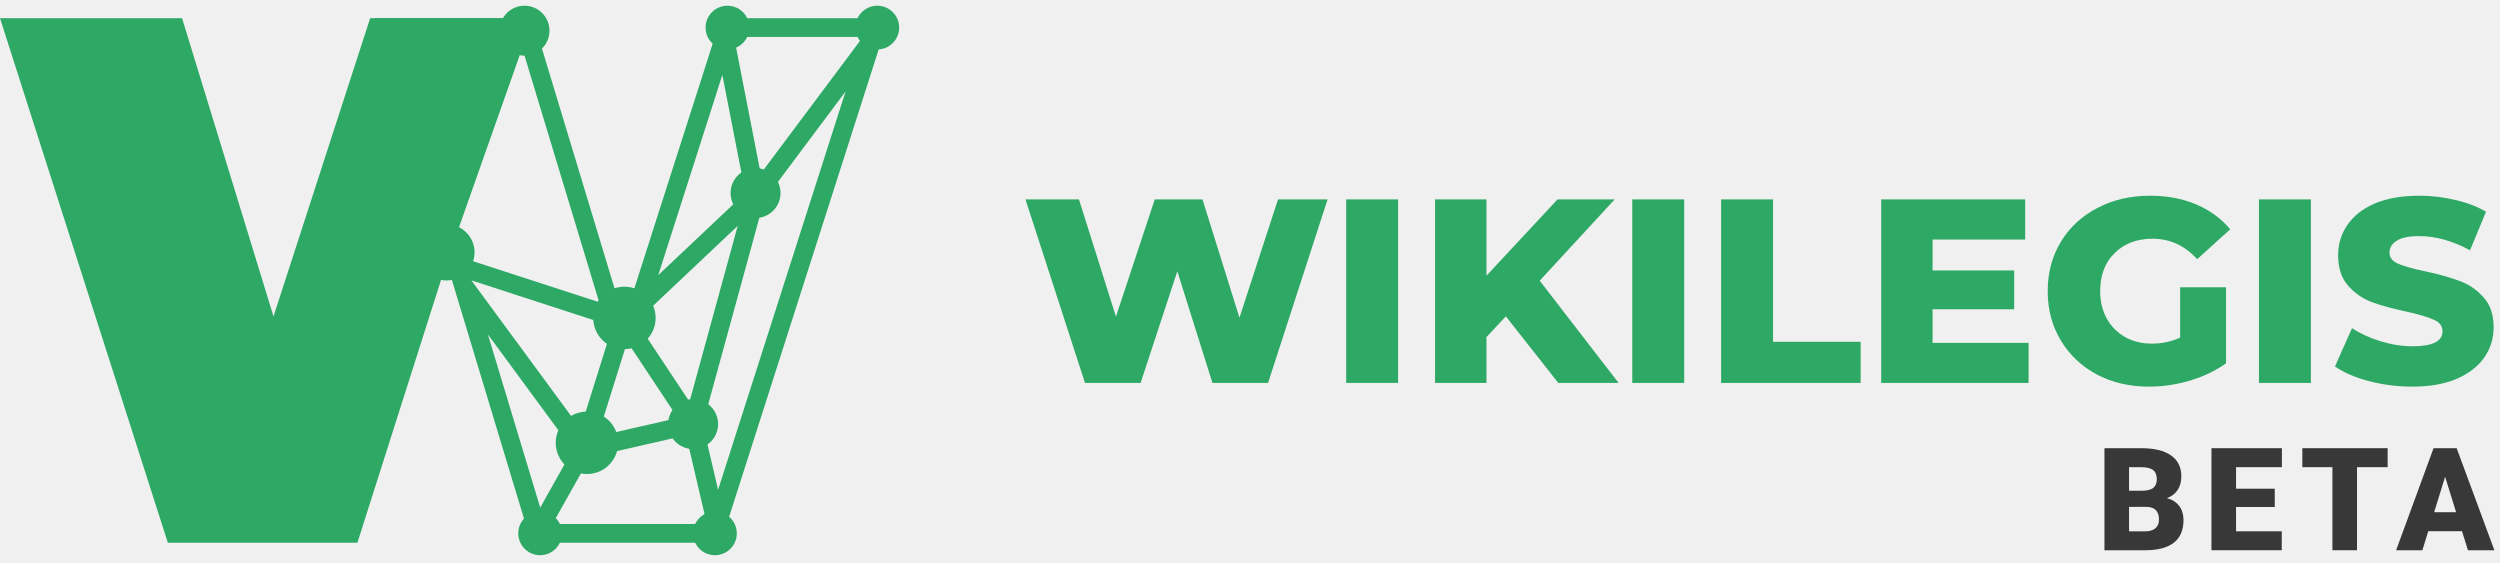
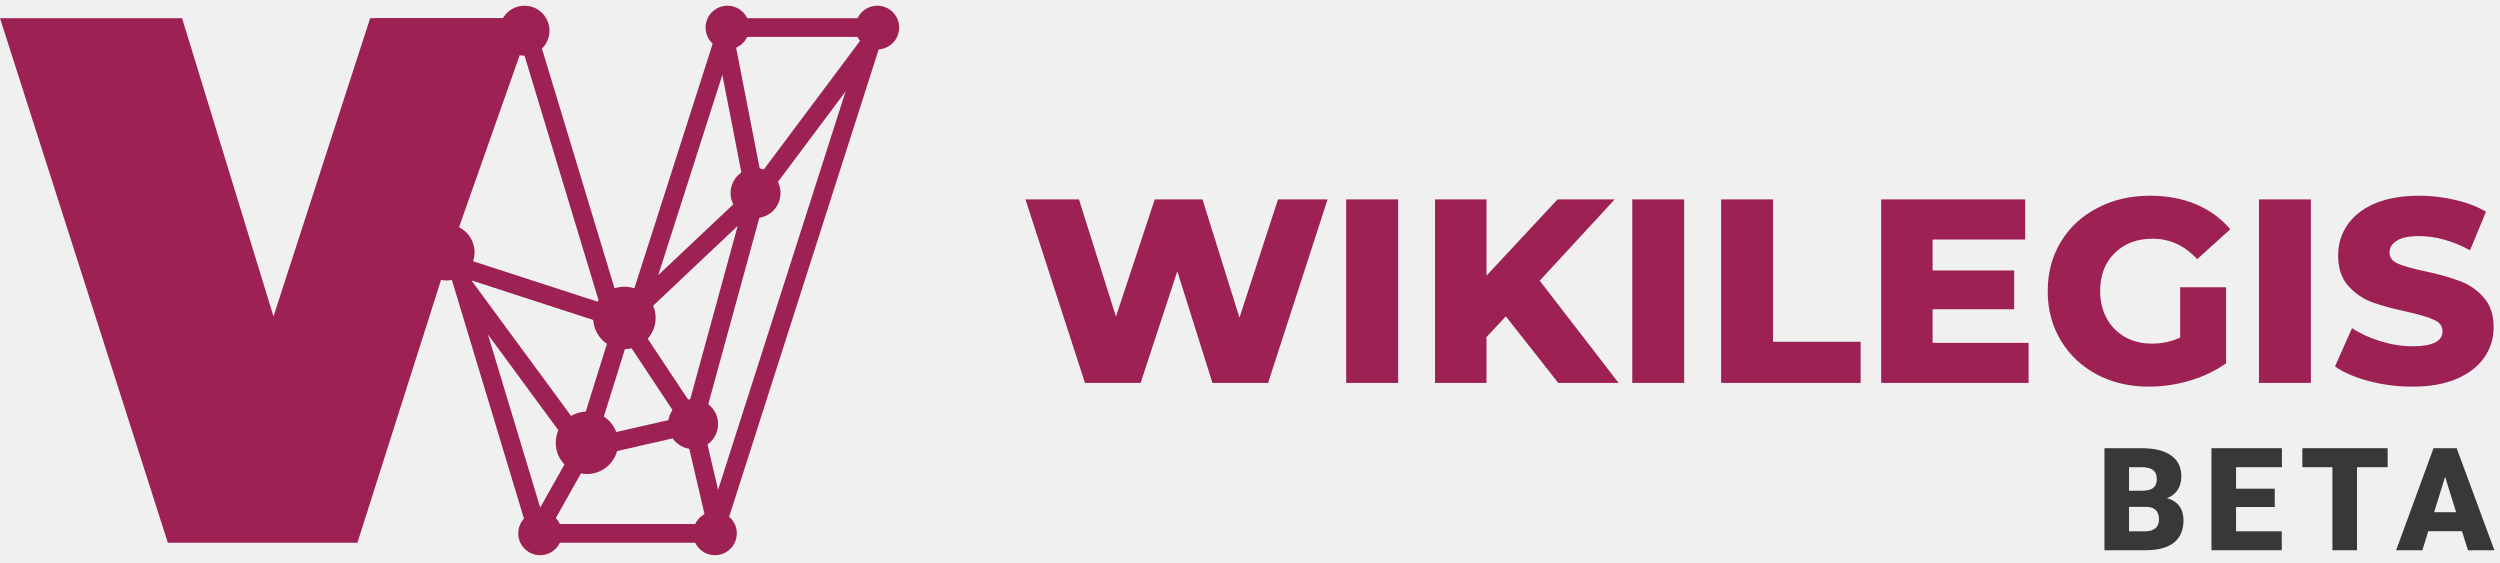
<svg xmlns="http://www.w3.org/2000/svg" width="209" height="47" viewBox="0 0 209 47" fill="none">
  <mask id="path-1-inside-1" fill="white">
    <path d="M74.293 1.522L60.262 45.371H44.413L37.335 21.943L31.321 2.044V1.522H44.539L52.181 26.766L60.262 1.522H74.293Z" />
  </mask>
-   <path d="M37.335 21.943L37.577 21.198C37.253 21.093 36.899 21.209 36.7 21.485C36.501 21.76 36.503 22.133 36.704 22.407L37.335 21.943ZM45.096 45.754L49.491 37.924L48.126 37.157L43.73 44.988L45.096 45.754ZM63.791 16.868L74.92 1.991L73.666 1.053L62.537 15.93L63.791 16.868ZM59.493 1.672L62.395 16.549L63.932 16.249L61.03 1.372L59.493 1.672ZM52.423 26.022L37.577 21.198L37.093 22.688L51.939 27.511L52.423 26.022ZM49.439 37.077L37.966 21.479L36.704 22.407L48.178 38.005L49.439 37.077ZM62.627 15.83L51.643 26.197L52.718 27.336L63.701 16.969L62.627 15.83ZM49.556 37.775L52.928 27L51.434 26.532L48.061 37.307L49.556 37.775ZM48.983 38.304L58.118 36.216L57.769 34.689L48.634 36.777L48.983 38.304ZM58.699 35.66L63.919 16.606L62.409 16.192L57.189 35.246L58.699 35.66ZM61.024 45.193L58.706 35.275L57.181 35.631L59.499 45.549L61.024 45.193ZM58.596 35.02L52.833 26.334L51.528 27.199L57.291 35.886L58.596 35.02ZM74.293 1.522L75.785 1.999C75.937 1.523 75.853 1.003 75.558 0.599C75.263 0.195 74.793 -0.044 74.293 -0.044V1.522ZM60.262 45.371V46.937C60.943 46.937 61.545 46.497 61.753 45.848L60.262 45.371ZM44.413 45.371L42.914 45.824C43.114 46.485 43.723 46.937 44.413 46.937V45.371ZM37.335 21.943L38.834 21.49L38.834 21.49L37.335 21.943ZM44.539 1.522L46.038 1.068C45.837 0.408 45.229 -0.044 44.539 -0.044V1.522ZM52.181 26.766L50.682 27.22C50.881 27.876 51.483 28.327 52.168 28.332C52.854 28.338 53.463 27.897 53.672 27.244L52.181 26.766ZM60.262 1.522V-0.044C59.581 -0.044 58.978 0.396 58.77 1.045L60.262 1.522ZM31.321 2.044H29.755C29.755 2.197 29.778 2.35 29.822 2.497L31.321 2.044ZM31.321 1.522V-0.044C30.456 -0.044 29.755 0.657 29.755 1.522L31.321 1.522ZM72.802 1.045L58.77 44.894L61.753 45.848L75.785 1.999L72.802 1.045ZM60.262 43.805H44.413V46.937H60.262V43.805ZM45.912 44.918L38.834 21.49L35.836 22.396L42.914 45.824L45.912 44.918ZM43.04 1.976L50.682 27.22L53.68 26.313L46.038 1.068L43.04 1.976ZM53.672 27.244L61.753 1.999L58.77 1.045L50.689 26.289L53.672 27.244ZM60.262 3.088H74.293V-0.044H60.262V3.088ZM32.887 2.044V1.522H29.755V2.044H32.887ZM31.321 3.088H44.539V-0.044H31.321V3.088ZM38.834 21.49L32.82 1.591L29.822 2.497L35.836 22.396L38.834 21.49Z" fill="#2DA965" mask="url(#path-1-inside-1)" />
-   <path d="M36.596 21.683L36.592 21.694L36.588 21.706L29.307 44.588H14.603L1.073 2.305H14.643L22.115 26.683L22.843 29.057L23.609 26.695L31.514 2.305H43.431L36.596 21.683Z" fill="#2DA965" stroke="#2DA965" stroke-width="1.566" />
-   <circle cx="52.201" cy="26.579" r="2.349" transform="rotate(-180 52.201 26.5787)" fill="#2DA965" stroke="#2DA965" stroke-width="0.522" />
-   <circle cx="63.163" cy="16.138" r="1.827" transform="rotate(-180 63.1635 16.1383)" fill="#2DA965" stroke="#2DA965" stroke-width="0.522" />
-   <circle cx="49.069" cy="37.019" r="2.349" transform="rotate(-180 49.0692 37.0189)" fill="#2DA965" stroke="#2DA965" stroke-width="0.522" />
-   <circle cx="57.944" cy="35.453" r="1.827" transform="rotate(-180 57.9437 35.4528)" fill="#2DA965" stroke="#2DA965" stroke-width="0.522" />
-   <circle cx="45.154" cy="44.588" r="1.566" transform="rotate(-180 45.154 44.588)" fill="#2DA965" stroke="#2DA965" stroke-width="0.522" />
-   <path d="M59.77 43.022C58.905 43.022 58.204 43.723 58.204 44.588C58.204 45.453 58.905 46.154 59.77 46.154C60.635 46.154 61.336 45.453 61.336 44.588C61.336 43.723 60.635 43.022 59.77 43.022Z" fill="#2DA965" stroke="#2DA965" stroke-width="0.522" />
-   <circle cx="73.343" cy="2.305" r="1.566" transform="rotate(-180 73.3434 2.30508)" fill="#2DA965" stroke="#2DA965" stroke-width="0.522" />
-   <circle cx="60.814" cy="2.305" r="1.566" transform="rotate(-180 60.8141 2.30508)" fill="#2DA965" stroke="#2DA965" stroke-width="0.522" />
-   <circle cx="43.849" cy="2.566" r="1.827" transform="rotate(-180 43.849 2.56605)" fill="#2DA965" stroke="#2DA965" stroke-width="0.522" />
-   <path d="M37.324 19.009C36.171 19.009 35.236 19.944 35.236 21.097C35.236 22.25 36.171 23.185 37.324 23.185C38.477 23.185 39.412 22.25 39.412 21.097C39.412 19.944 38.477 19.009 37.324 19.009Z" fill="#2DA965" stroke="#2DA965" stroke-width="0.522" />
-   <path d="M110.986 16.669L106.009 32.016H101.361L98.423 22.676L95.354 32.016H90.706L85.729 16.669H90.201L93.293 26.469L96.538 16.669H100.528L103.619 26.557L106.842 16.669H110.986ZM112.541 16.669H116.882V32.016H112.541V16.669ZM125.89 26.447L124.268 28.179V32.016H119.971V16.669H124.268V23.049L130.21 16.669H134.989L128.719 23.466L135.318 32.016H130.275L125.89 26.447ZM136.457 16.669H140.798V32.016H136.457V16.669ZM143.886 16.669H148.228V28.574H155.55V32.016H143.886V16.669ZM169.59 28.662V32.016H157.268V16.669H169.305V20.023H161.565V22.61H168.384V25.855H161.565V28.662H169.59ZM182.26 24.014H186.097V30.372C185.22 31 184.211 31.483 183.071 31.819C181.931 32.155 180.791 32.323 179.651 32.323C178.043 32.323 176.596 31.987 175.31 31.314C174.023 30.628 173.015 29.677 172.284 28.464C171.553 27.251 171.188 25.877 171.188 24.343C171.188 22.808 171.553 21.434 172.284 20.221C173.015 19.008 174.031 18.065 175.332 17.392C176.633 16.706 178.101 16.362 179.738 16.362C181.171 16.362 182.457 16.603 183.597 17.085C184.737 17.568 185.687 18.262 186.447 19.168L183.685 21.668C182.647 20.528 181.405 19.958 179.958 19.958C178.642 19.958 177.583 20.36 176.779 21.163C175.975 21.953 175.573 23.012 175.573 24.343C175.573 25.19 175.756 25.95 176.121 26.623C176.486 27.28 176.998 27.799 177.656 28.179C178.313 28.545 179.066 28.727 179.914 28.727C180.747 28.727 181.529 28.559 182.26 28.223V24.014ZM188.849 16.669H193.19V32.016H188.849V16.669ZM201.672 32.323C200.429 32.323 199.223 32.17 198.054 31.863C196.885 31.556 195.935 31.146 195.204 30.635L196.629 27.434C197.316 27.887 198.113 28.252 199.019 28.53C199.925 28.808 200.817 28.947 201.694 28.947C203.36 28.947 204.193 28.53 204.193 27.697C204.193 27.259 203.952 26.937 203.469 26.732C203.002 26.513 202.242 26.287 201.189 26.053C200.035 25.804 199.07 25.541 198.295 25.263C197.521 24.971 196.856 24.511 196.3 23.882C195.745 23.254 195.467 22.406 195.467 21.339C195.467 20.403 195.723 19.563 196.234 18.818C196.746 18.058 197.506 17.458 198.515 17.02C199.538 16.581 200.787 16.362 202.264 16.362C203.272 16.362 204.266 16.479 205.245 16.713C206.225 16.932 207.087 17.261 207.832 17.699L206.495 20.922C205.033 20.133 203.616 19.738 202.242 19.738C201.379 19.738 200.751 19.87 200.356 20.133C199.962 20.381 199.764 20.71 199.764 21.12C199.764 21.529 199.998 21.836 200.466 22.041C200.934 22.245 201.686 22.457 202.724 22.676C203.893 22.925 204.858 23.195 205.618 23.488C206.393 23.765 207.058 24.218 207.613 24.847C208.183 25.461 208.468 26.301 208.468 27.368C208.468 28.289 208.212 29.122 207.701 29.867C207.189 30.613 206.422 31.212 205.399 31.665C204.376 32.104 203.133 32.323 201.672 32.323Z" fill="#2DA965" />
+   <path d="M37.335 21.943L37.577 21.198C37.253 21.093 36.899 21.209 36.7 21.485C36.501 21.76 36.503 22.133 36.704 22.407L37.335 21.943ZM45.096 45.754L49.491 37.924L48.126 37.157L43.73 44.988L45.096 45.754ZM63.791 16.868L74.92 1.991L73.666 1.053L62.537 15.93L63.791 16.868ZM59.493 1.672L62.395 16.549L63.932 16.249L61.03 1.372L59.493 1.672ZM52.423 26.022L37.577 21.198L37.093 22.688L51.939 27.511L52.423 26.022ZM49.439 37.077L37.966 21.479L36.704 22.407L48.178 38.005L49.439 37.077ZM62.627 15.83L51.643 26.197L52.718 27.336L63.701 16.969L62.627 15.83ZM49.556 37.775L52.928 27L51.434 26.532L48.061 37.307L49.556 37.775ZM48.983 38.304L58.118 36.216L57.769 34.689L48.634 36.777L48.983 38.304ZM58.699 35.66L63.919 16.606L62.409 16.192L57.189 35.246L58.699 35.66ZM61.024 45.193L58.706 35.275L57.181 35.631L59.499 45.549L61.024 45.193ZM58.596 35.02L52.833 26.334L51.528 27.199L57.291 35.886L58.596 35.02ZM74.293 1.522L75.785 1.999C75.937 1.523 75.853 1.003 75.558 0.599C75.263 0.195 74.793 -0.044 74.293 -0.044V1.522ZM60.262 45.371V46.937C60.943 46.937 61.545 46.497 61.753 45.848L60.262 45.371ZM44.413 45.371L42.914 45.824C43.114 46.485 43.723 46.937 44.413 46.937V45.371ZM37.335 21.943L38.834 21.49L38.834 21.49L37.335 21.943ZM44.539 1.522L46.038 1.068C45.837 0.408 45.229 -0.044 44.539 -0.044V1.522ZM52.181 26.766L50.682 27.22C50.881 27.876 51.483 28.327 52.168 28.332C52.854 28.338 53.463 27.897 53.672 27.244L52.181 26.766ZM60.262 1.522V-0.044C59.581 -0.044 58.978 0.396 58.77 1.045L60.262 1.522ZM31.321 2.044H29.755C29.755 2.197 29.778 2.35 29.822 2.497L31.321 2.044ZM31.321 1.522V-0.044C30.456 -0.044 29.755 0.657 29.755 1.522L31.321 1.522ZM72.802 1.045L58.77 44.894L61.753 45.848L75.785 1.999L72.802 1.045ZM60.262 43.805H44.413V46.937H60.262V43.805ZM45.912 44.918L38.834 21.49L35.836 22.396L42.914 45.824L45.912 44.918ZM43.04 1.976L50.682 27.22L53.68 26.313L46.038 1.068L43.04 1.976ZM53.672 27.244L61.753 1.999L58.77 1.045L50.689 26.289L53.672 27.244ZM60.262 3.088H74.293V-0.044H60.262V3.088ZM32.887 2.044V1.522H29.755V2.044H32.887ZM31.321 3.088H44.539V-0.044H31.321V3.088ZM38.834 21.49L32.82 1.591L29.822 2.497L35.836 22.396L38.834 21.49Z" fill="#9d2153" mask="url(#path-1-inside-1)" />
+   <path d="M36.596 21.683L36.592 21.694L36.588 21.706L29.307 44.588H14.603L1.073 2.305H14.643L22.115 26.683L22.843 29.057L23.609 26.695L31.514 2.305H43.431L36.596 21.683Z" fill="#9d2153" stroke="#9d2153" stroke-width="1.566" />
+   <circle cx="52.201" cy="26.579" r="2.349" transform="rotate(-180 52.201 26.5787)" fill="#9d2153" stroke="#9d2153" stroke-width="0.522" />
+   <circle cx="63.163" cy="16.138" r="1.827" transform="rotate(-180 63.1635 16.1383)" fill="#9d2153" stroke="#9d2153" stroke-width="0.522" />
+   <circle cx="49.069" cy="37.019" r="2.349" transform="rotate(-180 49.0692 37.0189)" fill="#9d2153" stroke="#9d2153" stroke-width="0.522" />
+   <circle cx="57.944" cy="35.453" r="1.827" transform="rotate(-180 57.9437 35.4528)" fill="#9d2153" stroke="#9d2153" stroke-width="0.522" />
+   <circle cx="45.154" cy="44.588" r="1.566" transform="rotate(-180 45.154 44.588)" fill="#9d2153" stroke="#9d2153" stroke-width="0.522" />
+   <path d="M59.77 43.022C58.905 43.022 58.204 43.723 58.204 44.588C58.204 45.453 58.905 46.154 59.77 46.154C60.635 46.154 61.336 45.453 61.336 44.588C61.336 43.723 60.635 43.022 59.77 43.022Z" fill="#9d2153" stroke="#9d2153" stroke-width="0.522" />
+   <circle cx="73.343" cy="2.305" r="1.566" transform="rotate(-180 73.3434 2.30508)" fill="#9d2153" stroke="#9d2153" stroke-width="0.522" />
+   <circle cx="60.814" cy="2.305" r="1.566" transform="rotate(-180 60.8141 2.30508)" fill="#9d2153" stroke="#9d2153" stroke-width="0.522" />
+   <circle cx="43.849" cy="2.566" r="1.827" transform="rotate(-180 43.849 2.56605)" fill="#9d2153" stroke="#9d2153" stroke-width="0.522" />
+   <path d="M37.324 19.009C36.171 19.009 35.236 19.944 35.236 21.097C35.236 22.25 36.171 23.185 37.324 23.185C38.477 23.185 39.412 22.25 39.412 21.097C39.412 19.944 38.477 19.009 37.324 19.009Z" fill="#9d2153" stroke="#9d2153" stroke-width="0.522" />
+   <path d="M110.986 16.669L106.009 32.016H101.361L98.423 22.676L95.354 32.016H90.706L85.729 16.669H90.201L93.293 26.469L96.538 16.669H100.528L103.619 26.557L106.842 16.669H110.986ZM112.541 16.669H116.882V32.016H112.541V16.669ZM125.89 26.447L124.268 28.179V32.016H119.971V16.669H124.268V23.049L130.21 16.669H134.989L128.719 23.466L135.318 32.016H130.275L125.89 26.447ZM136.457 16.669H140.798V32.016H136.457V16.669ZM143.886 16.669H148.228V28.574H155.55V32.016H143.886V16.669ZM169.59 28.662V32.016H157.268V16.669H169.305V20.023H161.565V22.61H168.384V25.855H161.565V28.662H169.59ZM182.26 24.014H186.097V30.372C185.22 31 184.211 31.483 183.071 31.819C181.931 32.155 180.791 32.323 179.651 32.323C178.043 32.323 176.596 31.987 175.31 31.314C174.023 30.628 173.015 29.677 172.284 28.464C171.553 27.251 171.188 25.877 171.188 24.343C171.188 22.808 171.553 21.434 172.284 20.221C173.015 19.008 174.031 18.065 175.332 17.392C176.633 16.706 178.101 16.362 179.738 16.362C181.171 16.362 182.457 16.603 183.597 17.085C184.737 17.568 185.687 18.262 186.447 19.168L183.685 21.668C182.647 20.528 181.405 19.958 179.958 19.958C178.642 19.958 177.583 20.36 176.779 21.163C175.975 21.953 175.573 23.012 175.573 24.343C175.573 25.19 175.756 25.95 176.121 26.623C176.486 27.28 176.998 27.799 177.656 28.179C178.313 28.545 179.066 28.727 179.914 28.727C180.747 28.727 181.529 28.559 182.26 28.223V24.014ZM188.849 16.669H193.19V32.016H188.849V16.669ZM201.672 32.323C200.429 32.323 199.223 32.17 198.054 31.863C196.885 31.556 195.935 31.146 195.204 30.635L196.629 27.434C197.316 27.887 198.113 28.252 199.019 28.53C199.925 28.808 200.817 28.947 201.694 28.947C203.36 28.947 204.193 28.53 204.193 27.697C204.193 27.259 203.952 26.937 203.469 26.732C203.002 26.513 202.242 26.287 201.189 26.053C200.035 25.804 199.07 25.541 198.295 25.263C197.521 24.971 196.856 24.511 196.3 23.882C195.745 23.254 195.467 22.406 195.467 21.339C195.467 20.403 195.723 19.563 196.234 18.818C196.746 18.058 197.506 17.458 198.515 17.02C199.538 16.581 200.787 16.362 202.264 16.362C203.272 16.362 204.266 16.479 205.245 16.713C206.225 16.932 207.087 17.261 207.832 17.699L206.495 20.922C205.033 20.133 203.616 19.738 202.242 19.738C201.379 19.738 200.751 19.87 200.356 20.133C199.962 20.381 199.764 20.71 199.764 21.12C199.764 21.529 199.998 21.836 200.466 22.041C200.934 22.245 201.686 22.457 202.724 22.676C203.893 22.925 204.858 23.195 205.618 23.488C206.393 23.765 207.058 24.218 207.613 24.847C208.183 25.461 208.468 26.301 208.468 27.368C208.468 28.289 208.212 29.122 207.701 29.867C207.189 30.613 206.422 31.212 205.399 31.665C204.376 32.104 203.133 32.323 201.672 32.323Z" fill="#9d2153" />
  <path d="M175.932 46V37.469H178.996C180.094 37.469 180.928 37.67 181.498 38.072C182.072 38.475 182.359 39.059 182.359 39.824C182.359 40.266 182.258 40.643 182.055 40.955C181.852 41.268 181.553 41.498 181.158 41.647C181.604 41.764 181.945 41.982 182.184 42.303C182.422 42.623 182.541 43.014 182.541 43.475C182.541 44.31 182.275 44.94 181.744 45.361C181.217 45.779 180.434 45.992 179.395 46H175.932ZM177.988 42.373V44.418H179.336C179.707 44.418 179.992 44.334 180.191 44.166C180.391 43.994 180.49 43.754 180.49 43.445C180.49 42.734 180.137 42.377 179.43 42.373H177.988ZM177.988 41.025H179.061C179.51 41.022 179.83 40.94 180.021 40.779C180.213 40.619 180.309 40.383 180.309 40.07C180.309 39.711 180.205 39.453 179.998 39.297C179.791 39.137 179.457 39.057 178.996 39.057H177.988V41.025Z" fill="#383838" />
  <path d="M190.169 42.385H186.934V44.418H190.755V46H184.878V37.469H190.766V39.057H186.934V40.855H190.169V42.385Z" fill="#383838" />
  <path d="M199.607 39.057H197.046V46H194.99V39.057H192.476V37.469H199.607V39.057Z" fill="#383838" />
  <path d="M205.823 44.406H203.004L202.512 46H200.315L203.444 37.469H205.377L208.53 46H206.321L205.823 44.406ZM203.496 42.818H205.33L204.411 39.859L203.496 42.818Z" fill="#383838" />
</svg>
